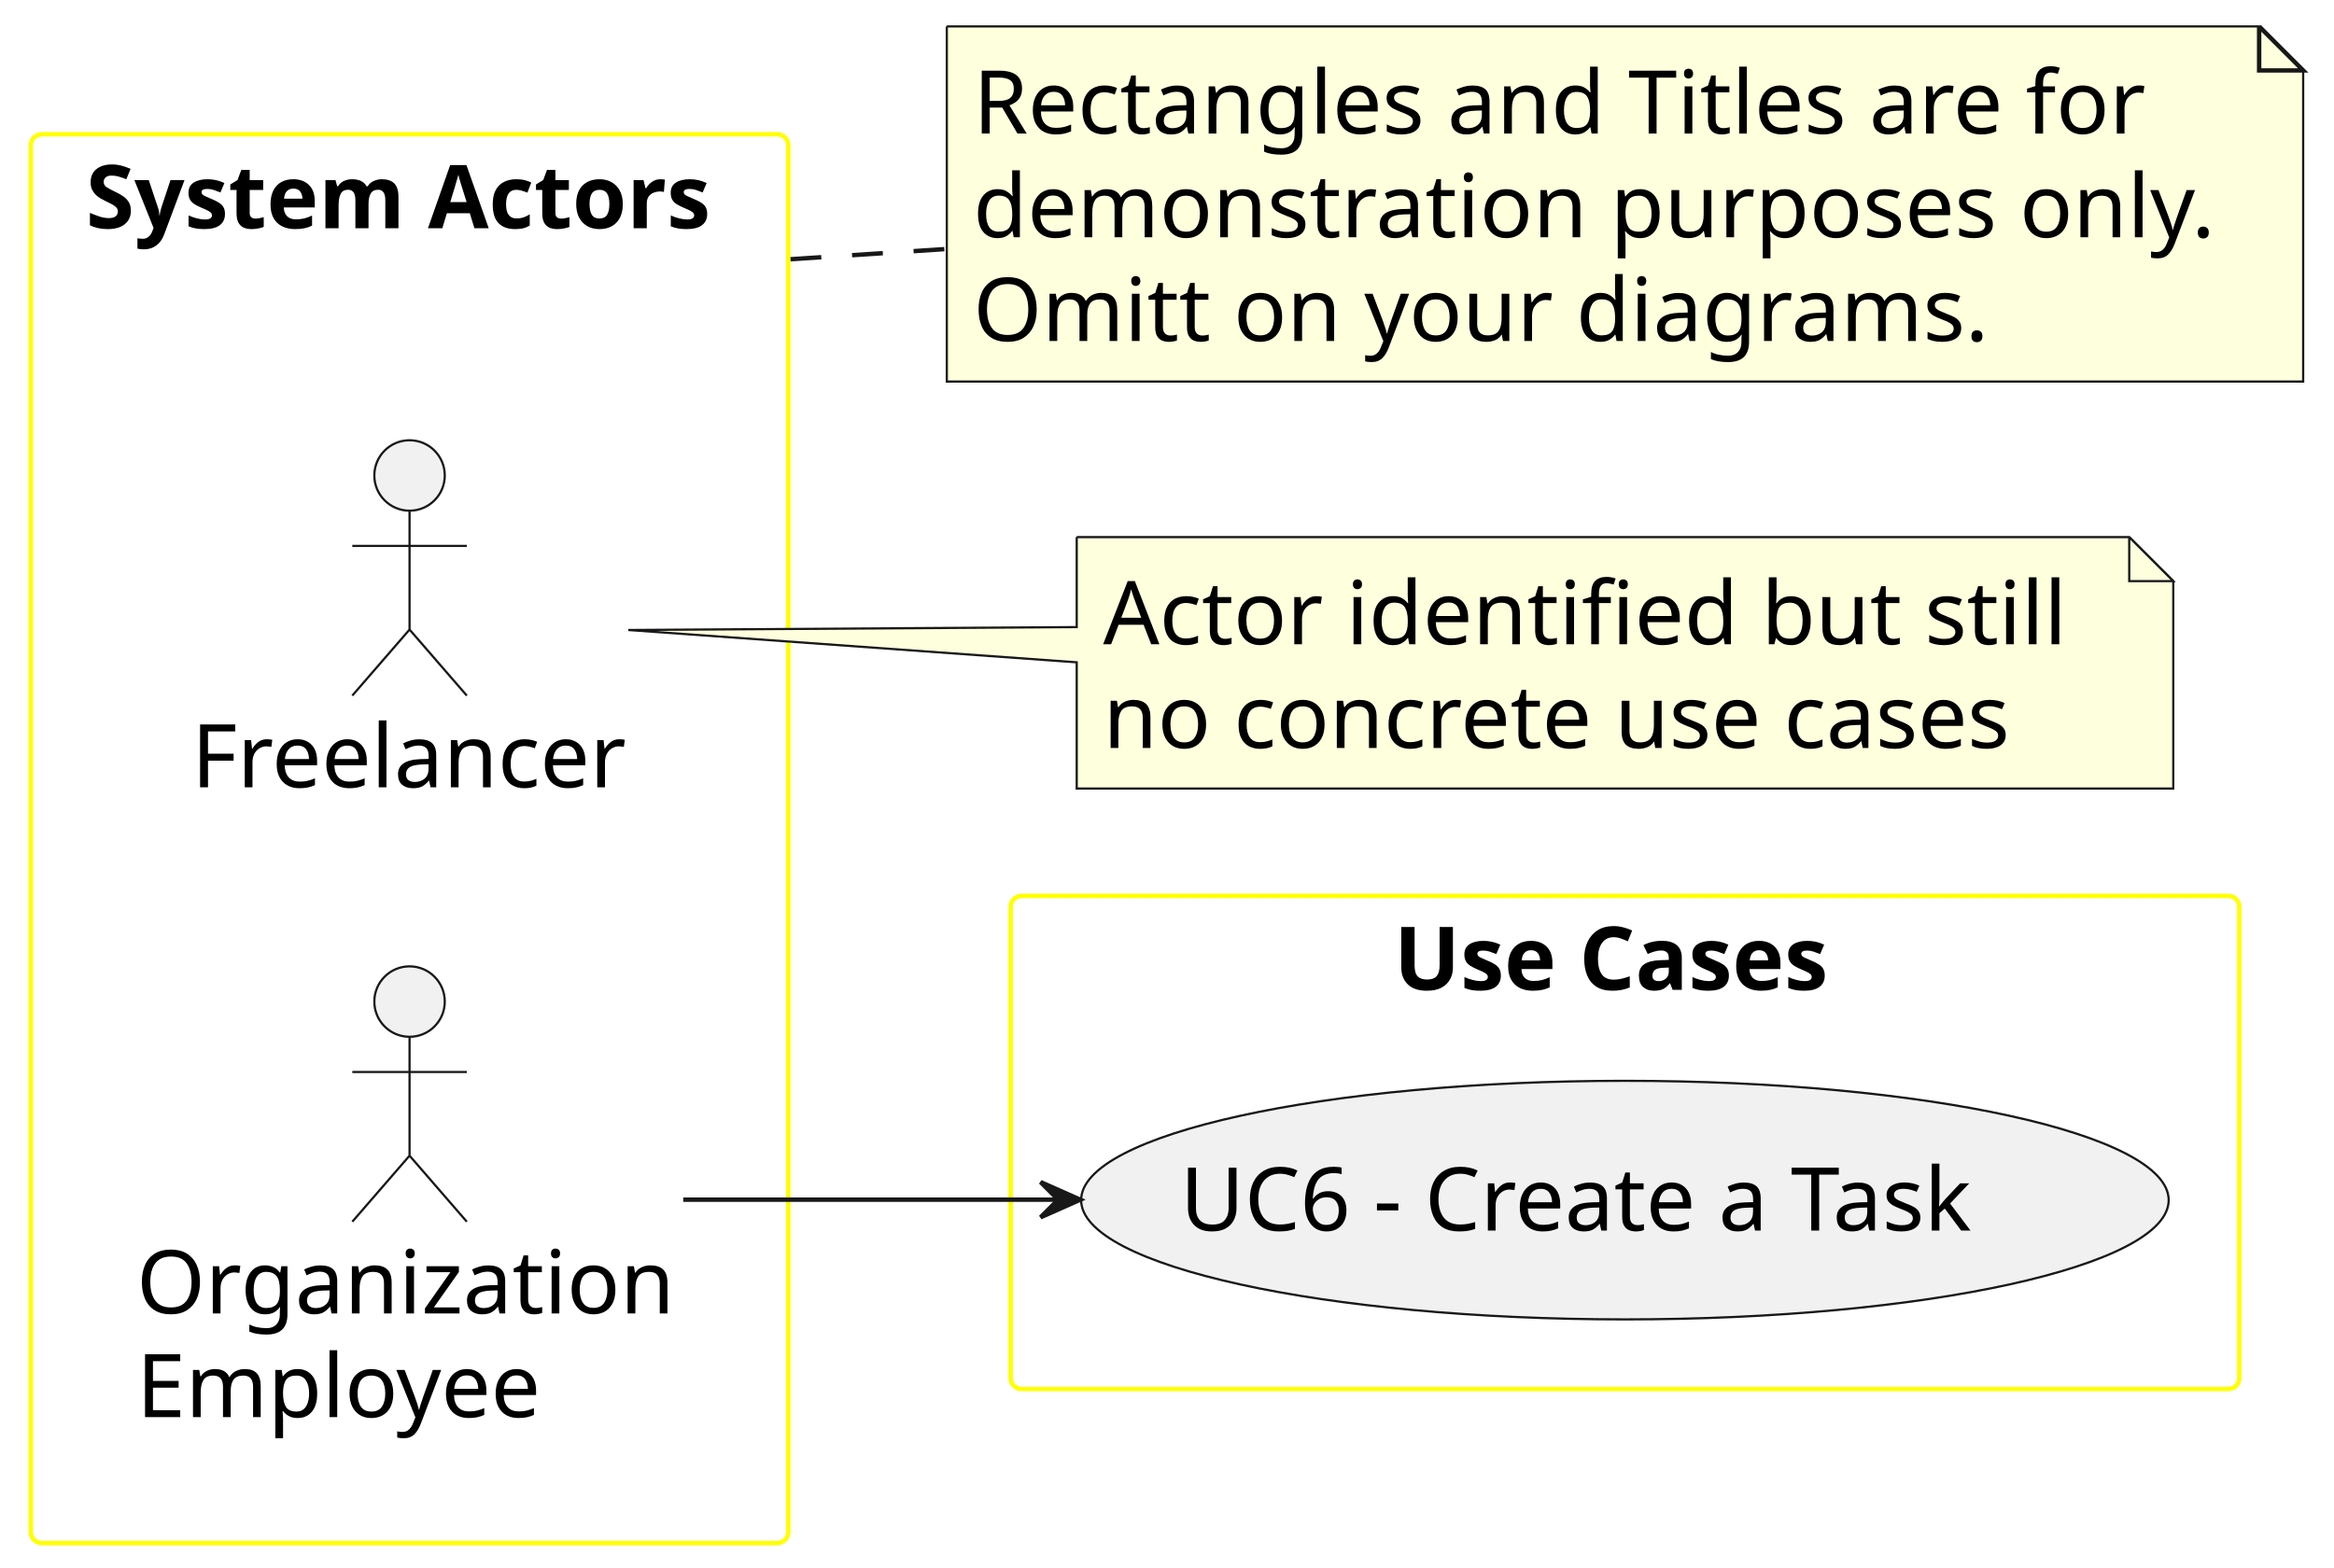
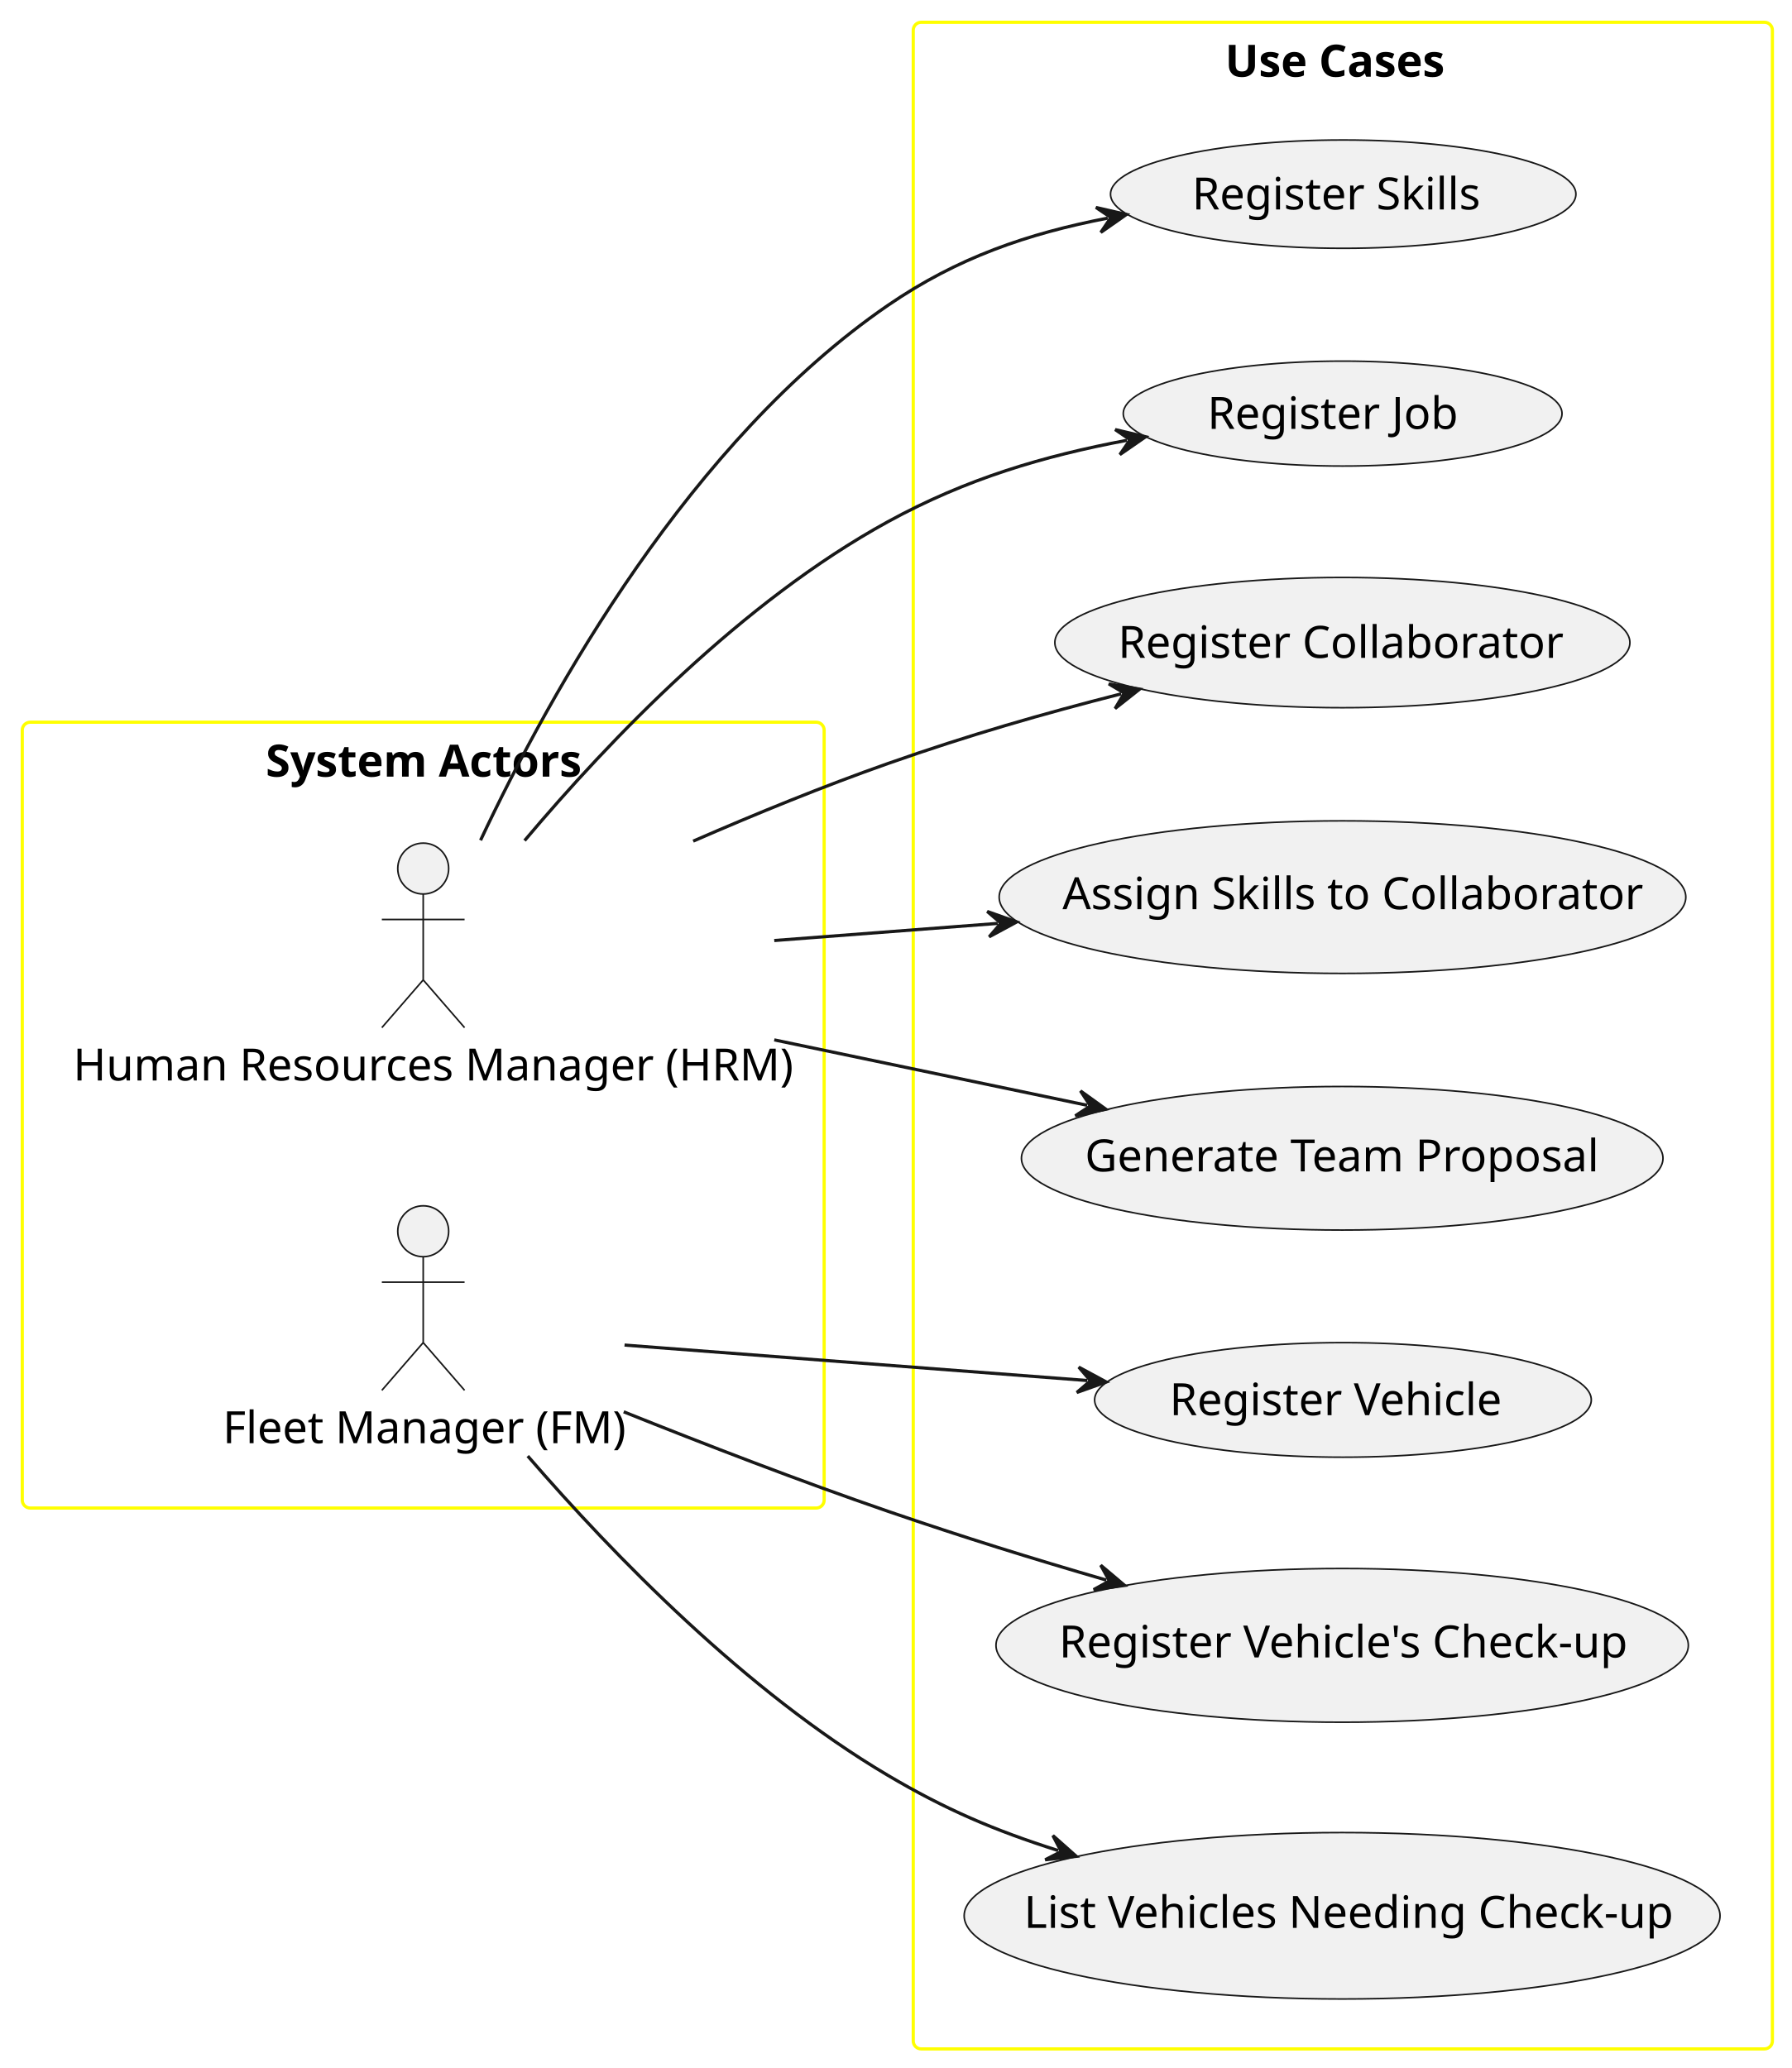
- <svg xmlns="http://www.w3.org/2000/svg" contentStyleType="text/css" height="356px" preserveAspectRatio="none" style="width:530px;height:356px;background:#FFFFFF;" version="1.1" viewBox="0 0 530 356" width="530px" zoomAndPan="magnify">
+ <svg xmlns="http://www.w3.org/2000/svg" contentStyleType="text/css" height="650px" preserveAspectRatio="none" style="width:563px;height:650px;background:#FFFFFF;" version="1.1" viewBox="0 0 563 650" width="563px" zoomAndPan="magnify">
  <defs />
  <g>
    <g id="cluster_actors">
-       <rect fill="none" height="320" rx="2.5" ry="2.5" style="stroke:#FFFF00;stroke-width:1.0;" width="172" x="7" y="30.5" />
-       <text fill="#000000" font-family="sans-serif" font-size="20" font-weight="bold" lengthAdjust="spacing" textLength="147" x="19.5" y="51.836">System Actors</text>
+       <rect fill="none" height="247" rx="2.5" ry="2.5" style="stroke:#FFFF00;stroke-width:1.0;" width="252" x="7" y="227" />
+       <text fill="#000000" font-family="sans-serif" font-size="14" font-weight="bold" lengthAdjust="spacing" textLength="99" x="83.5" y="244.107">System Actors</text>
    </g>
    <g id="cluster_usecases">
-       <rect fill="none" height="112" rx="2.5" ry="2.5" style="stroke:#FFFF00;stroke-width:1.0;" width="279" x="229.5" y="203.5" />
-       <text fill="#000000" font-family="sans-serif" font-size="20" font-weight="bold" lengthAdjust="spacing" textLength="105" x="316.5" y="224.836">Use Cases</text>
+       <rect fill="none" height="637" rx="2.5" ry="2.5" style="stroke:#FFFF00;stroke-width:1.0;" width="270" x="287" y="7" />
+       <text fill="#000000" font-family="sans-serif" font-size="14" font-weight="bold" lengthAdjust="spacing" textLength="74" x="385" y="24.107">Use Cases</text>
    </g>
-     <g id="elem_Freelancer">
-       <ellipse cx="93" cy="108" fill="#F1F1F1" rx="8" ry="8" style="stroke:#181818;stroke-width:0.5;" />
-       <path d="M93,116 L93,143 M80,124 L106,124 M93,143 L80,158 M93,143 L106,158 " fill="none" style="stroke:#181818;stroke-width:0.5;" />
-       <text fill="#000000" font-family="sans-serif" font-size="20" lengthAdjust="spacing" textLength="99" x="43.5" y="178.836">Freelancer</text>
+     <g id="elem_HRM">
+       <ellipse cx="133" cy="273" fill="#F1F1F1" rx="8" ry="8" style="stroke:#181818;stroke-width:0.5;" />
+       <path d="M133,281 L133,308 M120,289 L146,289 M133,308 L120,323 M133,308 L146,323 " fill="none" style="stroke:#181818;stroke-width:0.5;" />
+       <text fill="#000000" font-family="sans-serif" font-size="14" lengthAdjust="spacing" textLength="220" x="23" y="339.607">Human Resources Manager (HRM)</text>
    </g>
-     <g id="elem_Employee">
-       <ellipse cx="93" cy="227.5" fill="#F1F1F1" rx="8" ry="8" style="stroke:#181818;stroke-width:0.5;" />
-       <path d="M93,235.5 L93,262.5 M80,243.5 L106,243.5 M93,262.5 L80,277.5 M93,262.5 L106,277.5 " fill="none" style="stroke:#181818;stroke-width:0.5;" />
-       <text fill="#000000" font-family="sans-serif" font-size="20" lengthAdjust="spacing" textLength="124" x="31" y="298.336">Organization</text>
-       <text fill="#000000" font-family="sans-serif" font-size="20" lengthAdjust="spacing" textLength="93" x="31" y="321.891">Employee</text>
+     <g id="elem_FM">
+       <ellipse cx="133" cy="387" fill="#F1F1F1" rx="8" ry="8" style="stroke:#181818;stroke-width:0.5;" />
+       <path d="M133,395 L133,422 M120,403 L146,403 M133,422 L120,437 M133,422 L146,437 " fill="none" style="stroke:#181818;stroke-width:0.5;" />
+       <text fill="#000000" font-family="sans-serif" font-size="14" lengthAdjust="spacing" textLength="126" x="70" y="453.607">Fleet Manager (FM)</text>
    </g>
-     <g id="elem_UC6">
-       <ellipse cx="368.98" cy="272.596" fill="#F1F1F1" rx="123.48" ry="27.096" style="stroke:#181818;stroke-width:0.5;" />
-       <text fill="#000000" font-family="sans-serif" font-size="20" lengthAdjust="spacing" textLength="196" x="267.98" y="279.514">UC6 - Create a Task</text>
+     <g id="elem_US01">
+       <ellipse cx="422.125" cy="61.025" fill="#F1F1F1" rx="73.125" ry="17.025" style="stroke:#181818;stroke-width:0.5;" />
+       <text fill="#000000" font-family="sans-serif" font-size="14" lengthAdjust="spacing" textLength="89" x="374.625" y="65.829">Register Skills</text>
    </g>
-     <g id="elem_GMN5">
-       <path d="M244.5,122 L244.5,142.44 L142.67,143.1 L244.5,150.44 L244.5,179.109 A0,0 0 0 0 244.5,179.109 L493.5,179.109 A0,0 0 0 0 493.5,179.109 L493.5,132 L483.5,122 L244.5,122 A0,0 0 0 0 244.5,122 " fill="#FEFFDD" style="stroke:#181818;stroke-width:0.5;" />
-       <path d="M483.5,122 L483.5,132 L493.5,132 L483.5,122 " fill="#FEFFDD" style="stroke:#181818;stroke-width:0.5;" />
-       <text fill="#000000" font-family="sans-serif" font-size="20" lengthAdjust="spacing" textLength="228" x="250.5" y="146.336">Actor identified but still</text>
-       <text fill="#000000" font-family="sans-serif" font-size="20" lengthAdjust="spacing" textLength="208" x="250.5" y="169.891">no concrete use cases</text>
+     <g id="elem_US02">
+       <ellipse cx="421.943" cy="129.994" fill="#F1F1F1" rx="68.943" ry="16.494" style="stroke:#181818;stroke-width:0.5;" />
+       <text fill="#000000" font-family="sans-serif" font-size="14" lengthAdjust="spacing" textLength="79" x="379.443" y="134.797">Register Job</text>
    </g>
-     <g id="elem_GMN11">
-       <path d="M215,6 L215,86.664 L523,86.664 L523,16 L513,6 L215,6 " fill="#FEFFDD" style="stroke:#181818;stroke-width:0.5;" />
-       <path d="M513,6 L513,16 L523,16 L513,6 " fill="#FEFFDD" style="stroke:#181818;stroke-width:1.0;" />
-       <text fill="#000000" font-family="sans-serif" font-size="20" lengthAdjust="spacing" textLength="273" x="221" y="30.336">Rectangles and Titles are for</text>
-       <text fill="#000000" font-family="sans-serif" font-size="20" lengthAdjust="spacing" textLength="287" x="221" y="53.891">demonstration purposes only.</text>
-       <text fill="#000000" font-family="sans-serif" font-size="20" lengthAdjust="spacing" textLength="235" x="221" y="77.445">Omitt on your diagrams.</text>
+     <g id="elem_US03">
+       <ellipse cx="421.858" cy="201.972" fill="#F1F1F1" rx="90.358" ry="20.472" style="stroke:#181818;stroke-width:0.5;" />
+       <text fill="#000000" font-family="sans-serif" font-size="14" lengthAdjust="spacing" textLength="135" x="351.358" y="206.775">Register Collaborator</text>
    </g>
-     <g id="link_Employee_UC6">
-       <path d="M155.15,272.5 C180.35,272.5 210.54,272.5 240.17,272.5 " fill="none" id="Employee-to-UC6" style="stroke:#181818;stroke-width:1.0;" />
-       <polygon fill="#181818" points="245.3,272.5,236.3,268.5,240.3,272.5,236.3,276.5,245.3,272.5" style="stroke:#181818;stroke-width:1.0;" />
+     <g id="elem_US04">
+       <ellipse cx="421.896" cy="281.979" fill="#F1F1F1" rx="107.896" ry="23.979" style="stroke:#181818;stroke-width:0.5;" />
+       <text fill="#000000" font-family="sans-serif" font-size="14" lengthAdjust="spacing" textLength="176" x="333.896" y="285.776">Assign Skills to Collaborator</text>
    </g>
-     <g id="link_actors_GMN11">
-       <path d="M179.514,58.884 C179.966,58.854 180.42,58.824 180.874,58.795 C184.508,58.556 188.197,58.313 191.928,58.068 C199.389,57.578 207.02,57.076 214.72,56.57 " fill="none" id="actors-GMN11" style="stroke:#181818;stroke-width:1.0;stroke-dasharray:7.0,7.0;" />
+     <g id="elem_US05">
+       <ellipse cx="421.808" cy="364.062" fill="#F1F1F1" rx="100.808" ry="22.562" style="stroke:#181818;stroke-width:0.5;" />
+       <text fill="#000000" font-family="sans-serif" font-size="14" lengthAdjust="spacing" textLength="160" x="340.939" y="368.18">Generate Team Proposal</text>
+     </g>
+     <g id="elem_US06">
+       <ellipse cx="422.043" cy="440.009" fill="#F1F1F1" rx="78.043" ry="18.009" style="stroke:#181818;stroke-width:0.5;" />
+       <text fill="#000000" font-family="sans-serif" font-size="14" lengthAdjust="spacing" textLength="103" x="367.543" y="444.812">Register Vehicle</text>
+     </g>
+     <g id="elem_US07">
+       <ellipse cx="421.793" cy="517.159" fill="#F1F1F1" rx="108.793" ry="24.159" style="stroke:#181818;stroke-width:0.5;" />
+       <text fill="#000000" font-family="sans-serif" font-size="14" lengthAdjust="spacing" textLength="178" x="332.793" y="520.956">Register Vehicle's Check-up</text>
+     </g>
+     <g id="elem_US08">
+       <ellipse cx="421.772" cy="602.154" fill="#F1F1F1" rx="118.772" ry="26.154" style="stroke:#181818;stroke-width:0.5;" />
+       <text fill="#000000" font-family="sans-serif" font-size="14" lengthAdjust="spacing" textLength="200" x="321.772" y="605.951">List Vehicles Needing Check-up</text>
+     </g>
+     <g id="link_HRM_US01">
+       <path d="M151.02,264.11 C173.36,216.65 217.13,138.49 279,96 C300.98,80.91 322.92,73.455 348.12,68.555 " fill="none" id="HRM-to-US01" style="stroke:#181818;stroke-width:1.0;" />
+       <polygon fill="#181818" points="354.01,67.41,344.412,65.201,349.102,68.364,345.939,73.054,354.01,67.41" style="stroke:#181818;stroke-width:1.0;" />
+     </g>
+     <g id="link_HRM_US02">
+       <path d="M164.86,264.21 C191.66,232.38 233.28,189.06 279,164 C303.79,150.41 328.024,143.323 354.144,138.393 " fill="none" id="HRM-to-US02" style="stroke:#181818;stroke-width:1.0;" />
+       <polygon fill="#181818" points="360.04,137.28,350.454,135.019,355.127,138.207,351.938,142.88,360.04,137.28" style="stroke:#181818;stroke-width:1.0;" />
+     </g>
+     <g id="link_HRM_US03">
+       <path d="M217.84,264.38 C237.66,255.74 258.89,247.08 279,240 C304.52,231.02 327.437,224.444 352.346,218.084 " fill="none" id="HRM-to-US03" style="stroke:#181818;stroke-width:1.0;" />
+       <polygon fill="#181818" points="358.16,216.6,348.45,214.951,353.315,217.837,350.429,222.702,358.16,216.6" style="stroke:#181818;stroke-width:1.0;" />
+     </g>
+     <g id="link_HRM_US04">
+       <path d="M243.32,295.62 C268.35,293.7 288.868,292.128 313.548,290.238 " fill="none" id="HRM-to-US04" style="stroke:#181818;stroke-width:1.0;" />
+       <polygon fill="#181818" points="319.53,289.78,310.251,286.479,314.545,290.162,310.862,294.455,319.53,289.78" style="stroke:#181818;stroke-width:1.0;" />
+     </g>
+     <g id="link_HRM_US05">
+       <path d="M243.32,326.85 C278.17,334.14 310.007,340.792 341.677,347.412 " fill="none" id="HRM-to-US05" style="stroke:#181818;stroke-width:1.0;" />
+       <polygon fill="#181818" points="347.55,348.64,339.559,342.883,342.656,347.617,337.922,350.714,347.55,348.64" style="stroke:#181818;stroke-width:1.0;" />
+     </g>
+     <g id="link_FM_US06">
+       <path d="M196.27,422.77 C240.79,426.19 294.868,430.331 341.698,433.921 " fill="none" id="FM-to-US06" style="stroke:#181818;stroke-width:1.0;" />
+       <polygon fill="#181818" points="347.68,434.38,339.012,429.704,342.695,433.998,338.401,437.68,347.68,434.38" style="stroke:#181818;stroke-width:1.0;" />
+     </g>
+     <g id="link_FM_US07">
+       <path d="M196.01,443.75 C221.53,453.98 251.5,465.55 279,475 C303.07,483.27 323.999,489.754 347.679,496.644 " fill="none" id="FM-to-US07" style="stroke:#181818;stroke-width:1.0;" />
+       <polygon fill="#181818" points="353.44,498.32,345.916,491.965,348.639,496.923,343.681,499.646,353.44,498.32" style="stroke:#181818;stroke-width:1.0;" />
+     </g>
+     <g id="link_FM_US08">
+       <path d="M165.85,457.65 C192.93,488.96 234.43,531.63 279,558 C297.1,568.71 312.352,575.244 332.532,581.654 " fill="none" id="FM-to-US08" style="stroke:#181818;stroke-width:1.0;" />
+       <polygon fill="#181818" points="338.25,583.47,330.883,576.933,333.485,581.956,328.461,584.558,338.25,583.47" style="stroke:#181818;stroke-width:1.0;" />
    </g>
  </g>
</svg>
